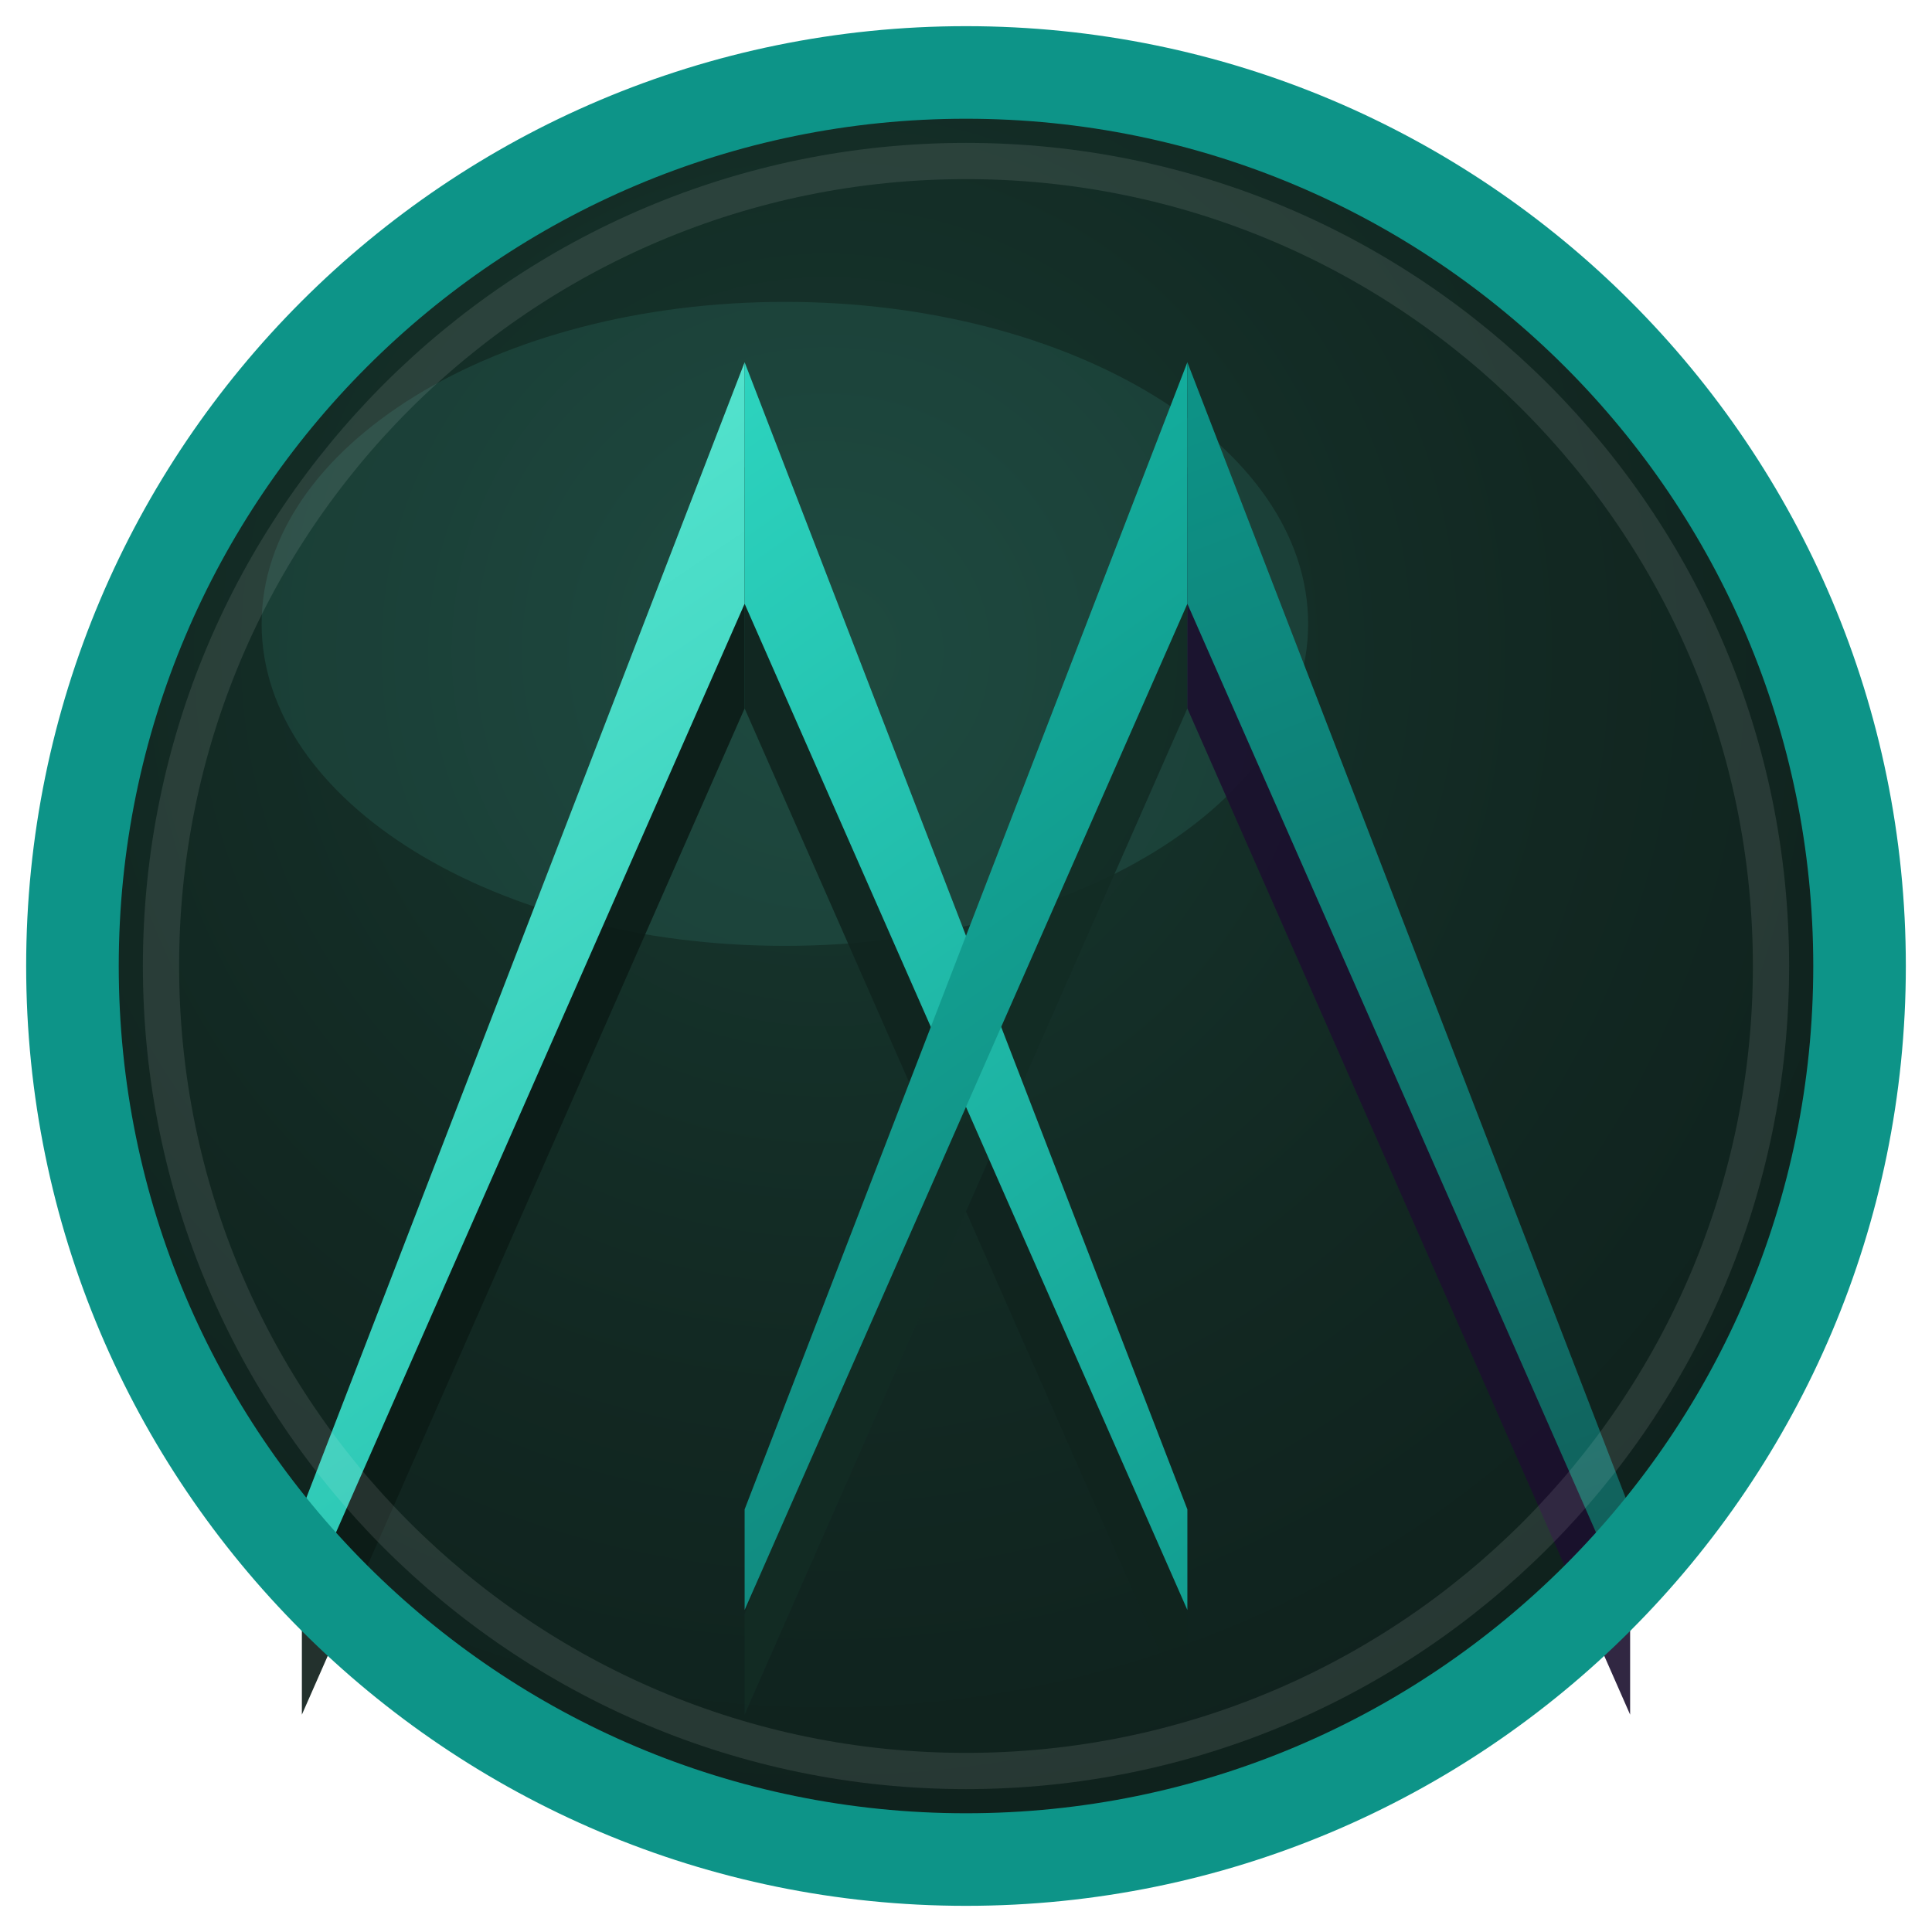
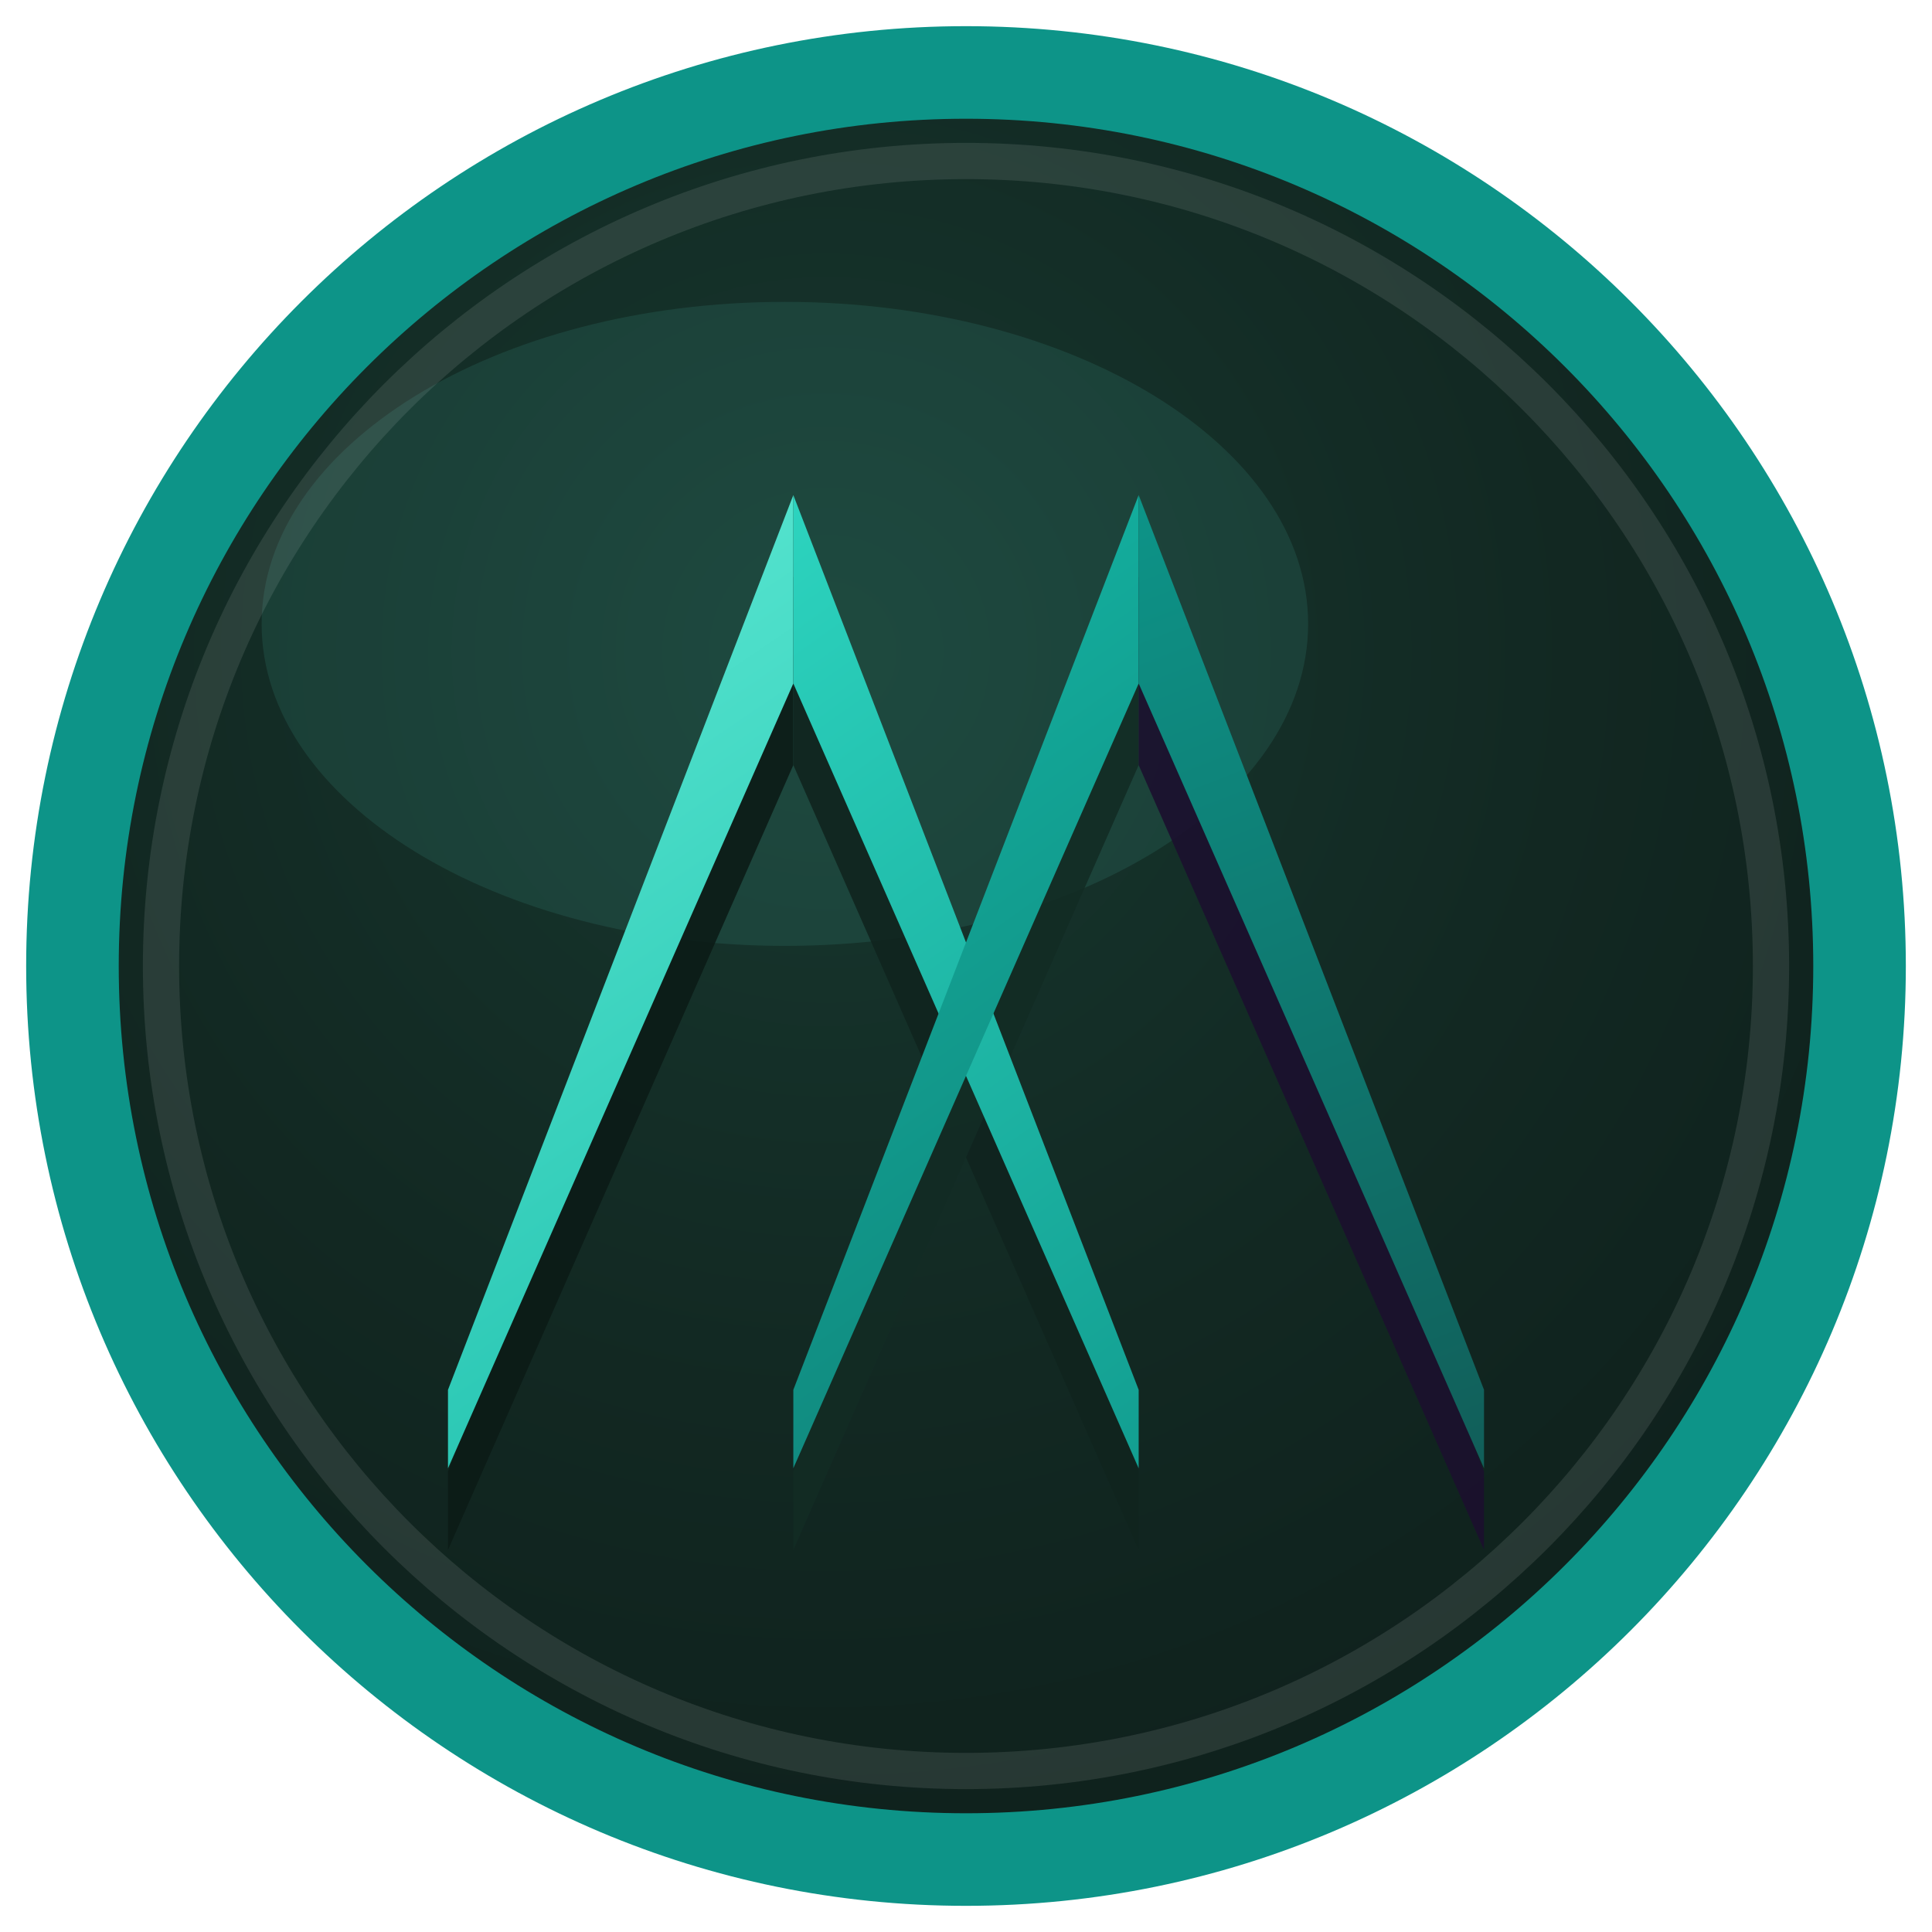
<svg xmlns="http://www.w3.org/2000/svg" viewBox="0 0 48 48" width="48" height="48" role="img" aria-labelledby="mtqs-mark-title">
  <defs>
    <radialGradient id="mtqs-disc" cx="42%" cy="32%" r="78%">
      <stop offset="0" stop-color="#17382F" />
      <stop offset="0.55" stop-color="#122822" />
      <stop offset="1" stop-color="#0E1F1B" />
    </radialGradient>
    <linearGradient id="mtqs-f1" x1="8" y1="9" x2="29" y2="40" gradientUnits="userSpaceOnUse">
      <stop offset="0" stop-color="#5EEAD4" />
      <stop offset="1" stop-color="#14B8A6" />
    </linearGradient>
    <linearGradient id="mtqs-f2" x1="18" y1="9" x2="40" y2="40" gradientUnits="userSpaceOnUse">
      <stop offset="0" stop-color="#2DD4BF" />
      <stop offset="1" stop-color="#0D9488" />
    </linearGradient>
    <linearGradient id="mtqs-f3" x1="18" y1="9" x2="40" y2="40" gradientUnits="userSpaceOnUse">
      <stop offset="0" stop-color="#14B8A6" />
      <stop offset="1" stop-color="#0F766E" />
    </linearGradient>
    <linearGradient id="mtqs-f4" x1="29" y1="9" x2="41" y2="40" gradientUnits="userSpaceOnUse">
      <stop offset="0" stop-color="#0D9488" />
      <stop offset="1" stop-color="#115E59" />
    </linearGradient>
  </defs>
  <circle cx="24" cy="24" r="21.4" fill="url(#mtqs-disc)" />
  <ellipse cx="19.5" cy="15.5" rx="13" ry="8" fill="rgba(94,234,212,0.10)" />
-   <g transform="translate(0 2.6)" opacity="0.9">
-     <path d="M7.5 37.5 L18.5 9 L18.5 15 L7.5 40 Z" fill="#0B1B16" />
-     <path d="M18.5 9 L29.5 37.5 L29.5 40 L18.5 15 Z" fill="#0F241E" />
-     <path d="M18.5 37.5 L29.5 9 L29.5 15 L18.5 40 Z" fill="#122B24" />
-     <path d="M29.5 9 L40.5 37.5 L40.5 40 L29.5 15 Z" fill="#1B0F2E" />
-   </g>
-   <g>
-     <path d="M7.5 37.5 L18.5 9 L18.5 15 L7.5 40 Z" fill="url(#mtqs-f1)" />
-     <path d="M18.5 9 L29.5 37.5 L29.5 40 L18.5 15 Z" fill="url(#mtqs-f2)" />
-     <path d="M18.5 37.5 L29.5 9 L29.5 15 L18.5 40 Z" fill="url(#mtqs-f3)" />
-     <path d="M29.5 9 L40.5 37.5 L40.5 40 L29.5 15 Z" fill="url(#mtqs-f4)" />
+   <g transform="translate(24 24) scale(0.78) translate(-24 -24)">
+     <g transform="translate(0 2.6)" opacity="0.9">
+       <path d="M7.5 37.5 L18.5 9 L18.5 15 L7.5 40 Z" fill="#0B1B16" />
+       <path d="M18.5 9 L29.5 37.5 L29.5 40 L18.5 15 Z" fill="#0F241E" />
+       <path d="M18.5 37.5 L29.5 9 L29.5 15 L18.5 40 Z" fill="#122B24" />
+       <path d="M29.5 9 L40.5 37.5 L40.5 40 L29.5 15 Z" fill="#1B0F2E" />
+     </g>
+     <g>
+       <path d="M7.5 37.5 L18.5 9 L18.5 15 L7.5 40 Z" fill="url(#mtqs-f1)" />
+       <path d="M18.5 9 L29.5 37.5 L29.5 40 L18.5 15 Z" fill="url(#mtqs-f2)" />
+       <path d="M18.5 37.5 L29.5 9 L29.5 15 L18.5 40 Z" fill="url(#mtqs-f3)" />
+       <path d="M29.5 9 L40.5 37.5 L40.5 40 L29.5 15 Z" fill="url(#mtqs-f4)" />
+     </g>
  </g>
  <circle cx="24" cy="24" r="22.2" fill="none" stroke="#0D9488" stroke-width="2.3" />
  <circle cx="24" cy="24" r="20" fill="none" stroke="rgba(255,255,255,0.10)" stroke-width="0.9" />
</svg>
